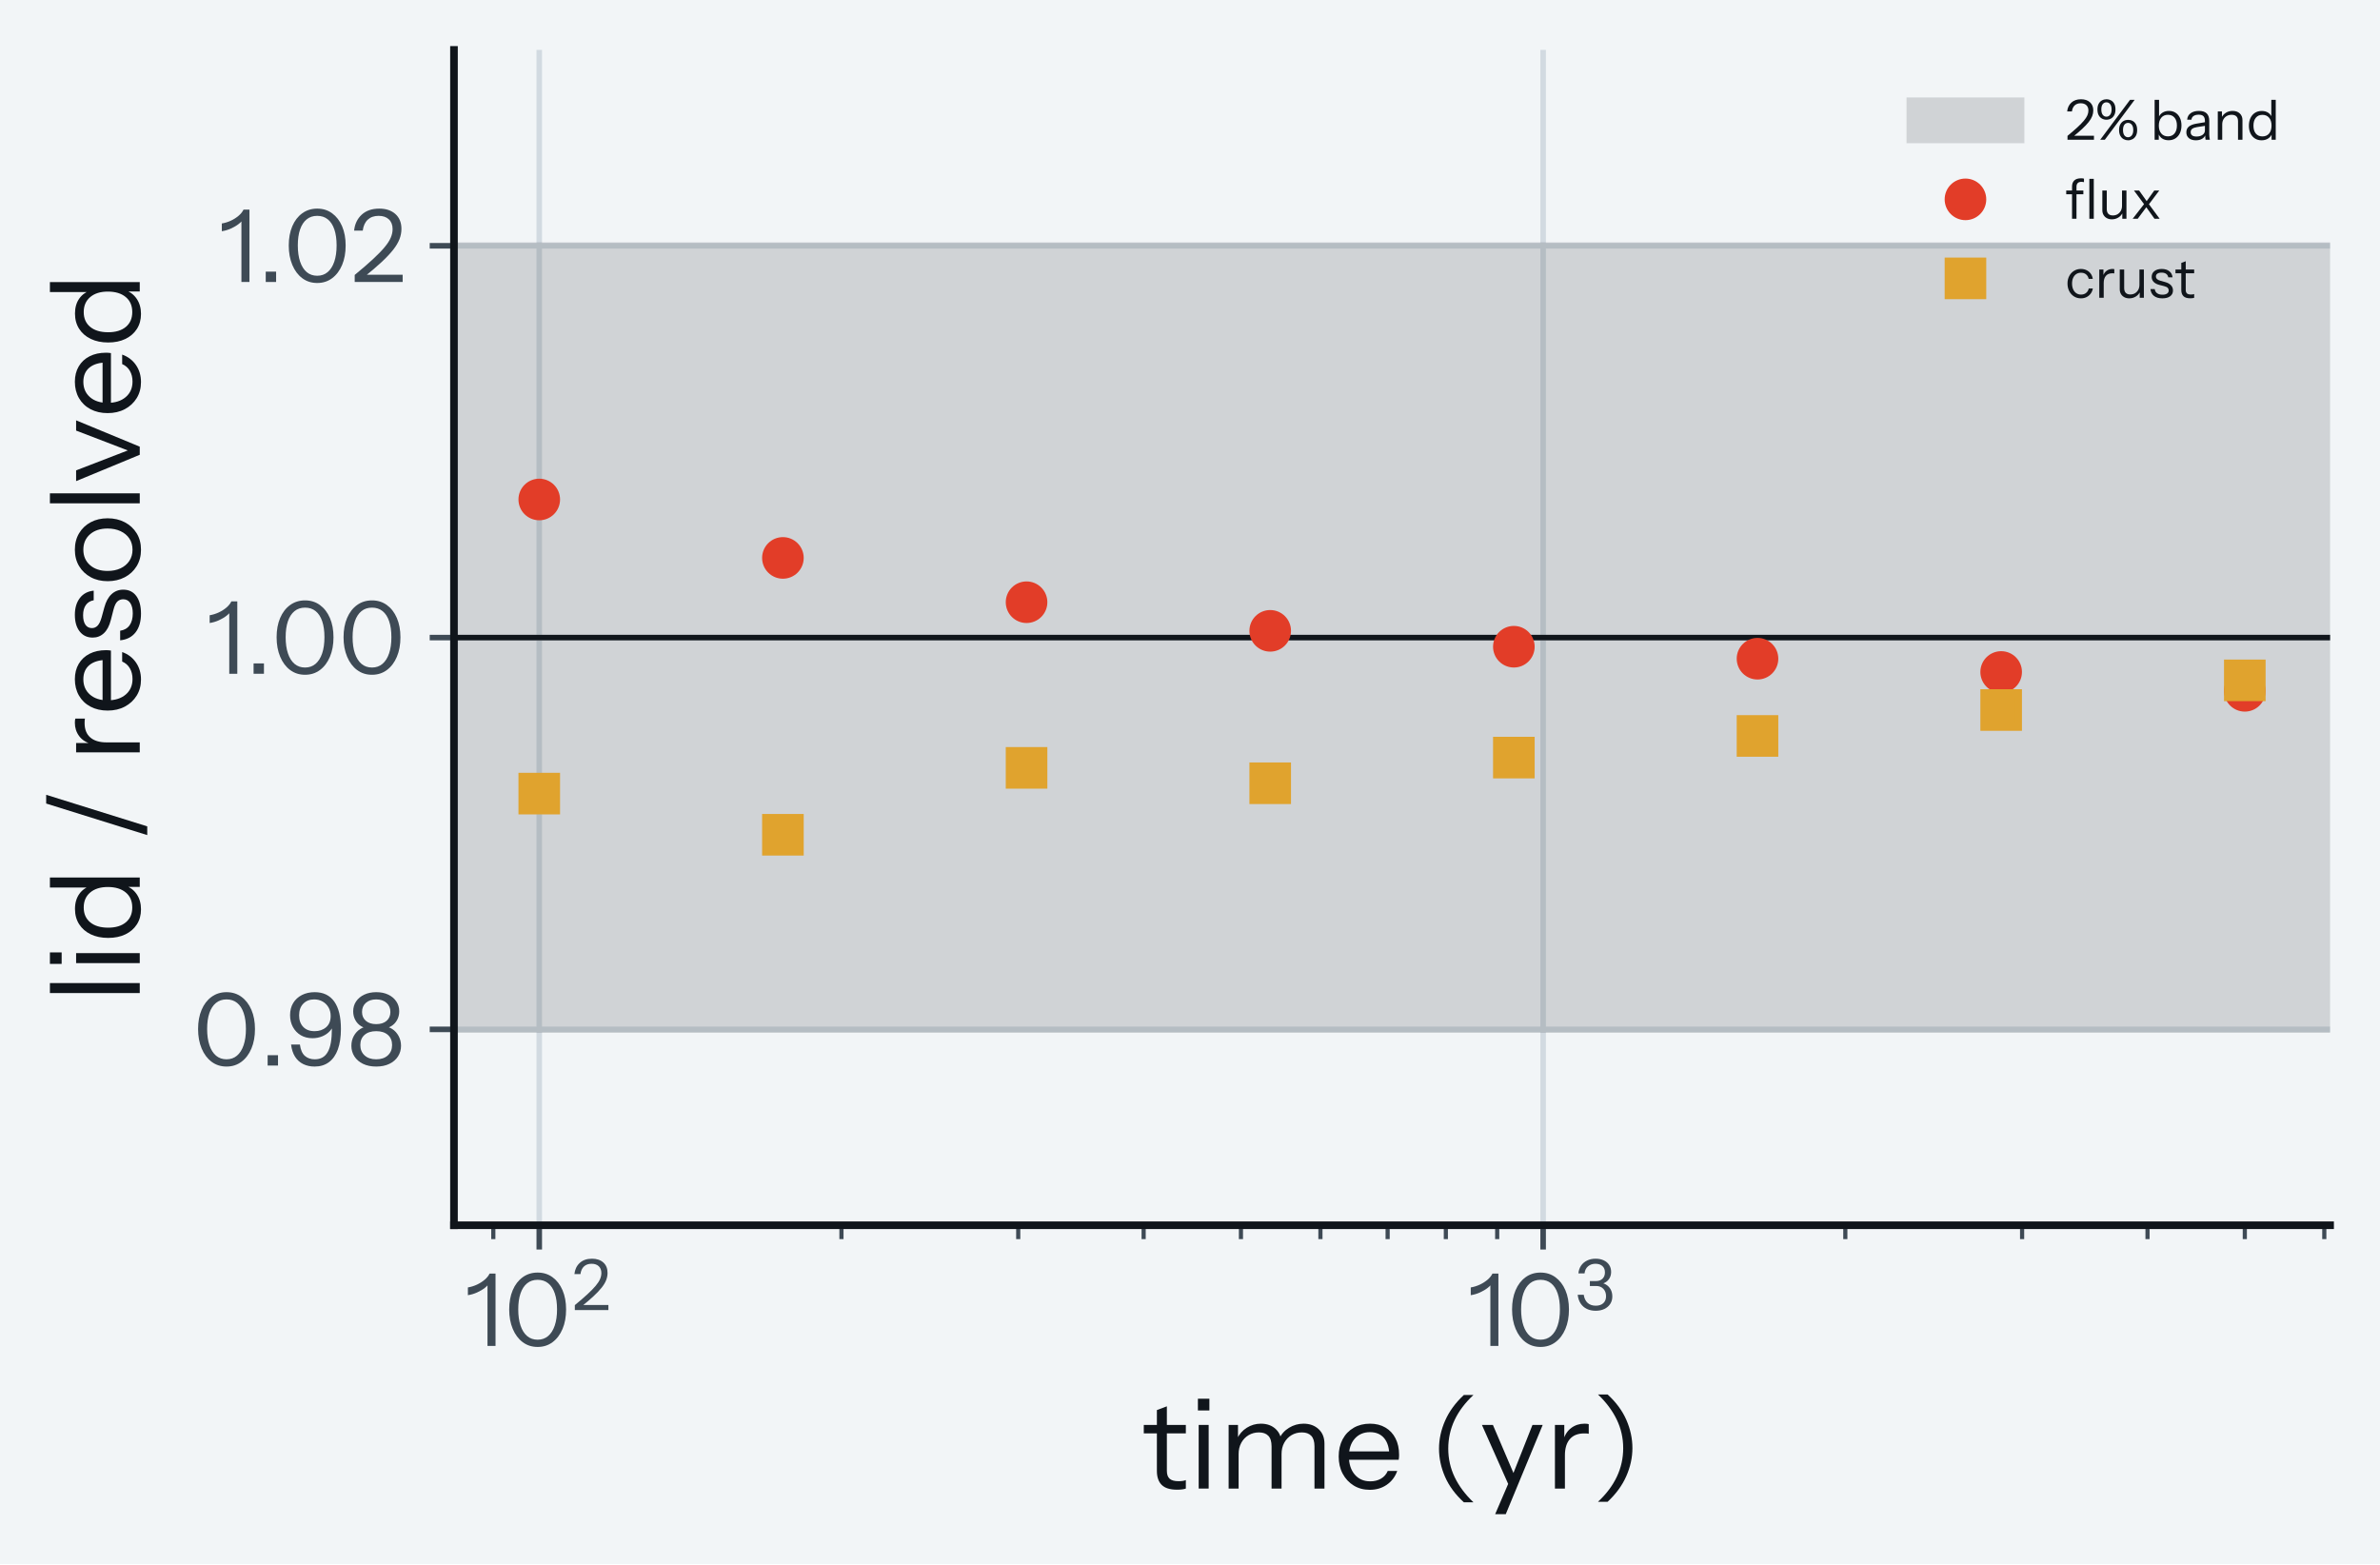
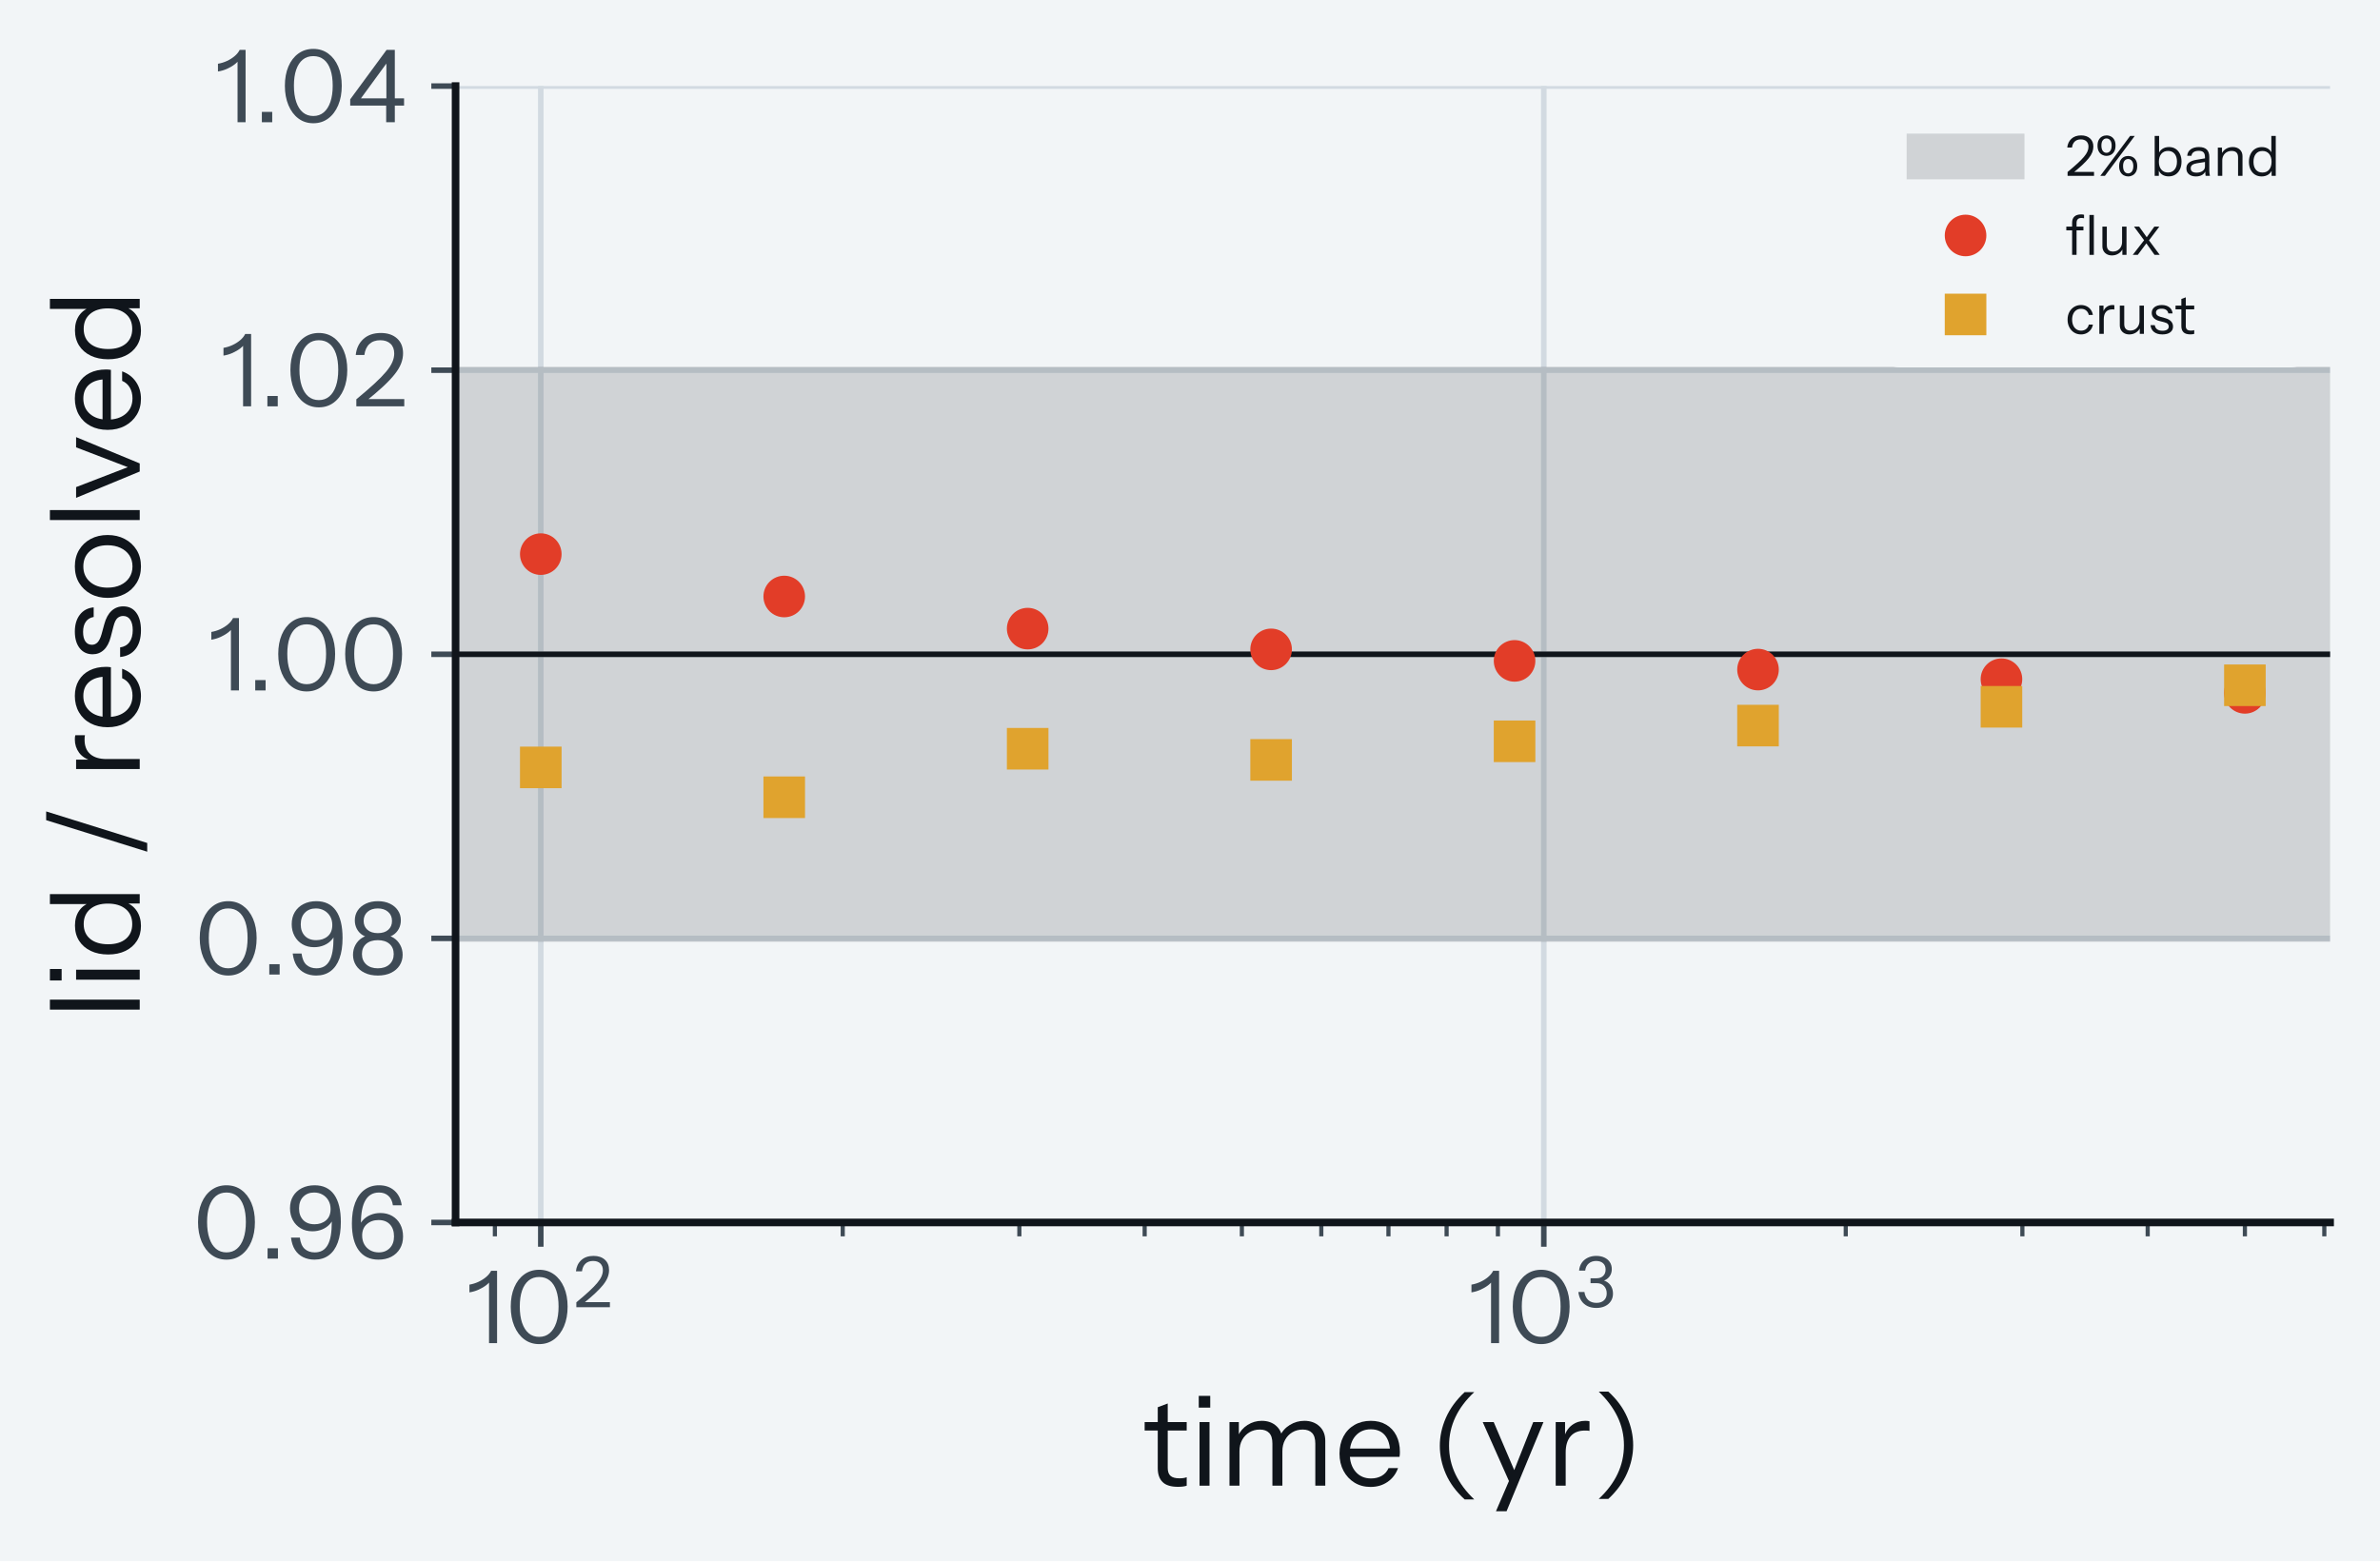
- <svg xmlns="http://www.w3.org/2000/svg" xmlns:xlink="http://www.w3.org/1999/xlink" width="343.323pt" height="225.632pt" viewBox="0 0 343.323 225.632" version="1.1">
+ <svg xmlns="http://www.w3.org/2000/svg" xmlns:xlink="http://www.w3.org/1999/xlink" width="343.406pt" height="225.288pt" viewBox="0 0 343.406 225.288" version="1.1">
  <defs>
    <style type="text/css">*{stroke-linejoin: round; stroke-linecap: butt}</style>
  </defs>
  <g id="figure_1">
    <g id="patch_1">
-       <path d="M 0 225.632  L 343.323 225.632  L 343.323 0  L 0 0  z " style="fill: #f2f5f7" />
+       <path d="M 0 225.288  L 343.406 225.288  L 343.406 0  L 0 0  z " style="fill: #f2f5f7" />
    </g>
    <g id="axes_1">
      <g id="patch_2">
-         <path d="M 65.488 176.756  L 336.123 176.756  L 336.123 7.2  L 65.488 7.2  z " style="fill: #f2f5f7" />
+         <path d="M 65.735 176.413  L 336.206 176.413  L 336.206 12.42  L 65.735 12.42  z " style="fill: #f2f5f7" />
      </g>
      <g id="matplotlib.axis_1">
        <g id="xtick_1">
          <g id="line2d_1">
-             <path d="M 77.79 176.756  L 77.79 7.2  " clip-path="url(#pe469e4b2c3)" style="fill: none; stroke: #d2dae1; stroke-width: 0.8; stroke-linecap: square" />
+             <path d="M 78.029 176.413  L 78.029 12.42  " clip-path="url(#pb9a588231c)" style="fill: none; stroke: #d2dae1; stroke-width: 0.8; stroke-linecap: square" />
          </g>
          <g id="line2d_2">
            <defs>
              <path id="m2a301ba8c9" d="M 0 0  L 0 3.5  " style="stroke: #3e4a55; stroke-width: 0.8" />
            </defs>
            <g>
-               <use xlink:href="#m2a301ba8c9" x="77.79" y="176.756" style="fill: #3e4a55; stroke: #3e4a55; stroke-width: 0.8" />
+               <use xlink:href="#m2a301ba8c9" x="78.029" y="176.413" style="fill: #3e4a55; stroke: #3e4a55; stroke-width: 0.8" />
            </g>
          </g>
          <g id="text_1">
-             <g style="fill: #3e4a55" transform="translate(67.05962 194.1964) scale(0.145 -0.145)">
+             <g style="fill: #3e4a55" transform="translate(67.29913 193.8527) scale(0.145 -0.145)">
              <defs>
                <path id="InstrumentSans-Regular-31" d="M 1440 0  L 1440 4083  L 1574 4051  Q 1498 3878 1280 3705  Q 1062 3533 777 3405  Q 493 3277 192 3232  L 192 3725  Q 493 3776 768 3904  Q 1043 4032 1257 4214  Q 1472 4397 1574 4608  L 1952 4608  L 1952 0  L 1440 0  z " transform="scale(0.015625)" />
                <path id="InstrumentSans-Regular-30" d="M 2131 -64  Q 1587 -64 1180 240  Q 774 544 547 1085  Q 320 1626 320 2323  Q 320 3021 544 3549  Q 768 4077 1177 4374  Q 1587 4672 2131 4672  Q 2675 4672 3081 4374  Q 3488 4077 3715 3549  Q 3942 3021 3942 2323  Q 3942 1619 3715 1081  Q 3488 544 3081 240  Q 2675 -64 2131 -64  z M 2131 397  Q 2522 397 2797 630  Q 3072 864 3219 1296  Q 3366 1728 3366 2330  Q 3366 2925 3222 3347  Q 3078 3770 2803 3990  Q 2528 4211 2131 4211  Q 1734 4211 1459 3987  Q 1184 3763 1040 3344  Q 896 2925 896 2330  Q 896 1728 1043 1293  Q 1190 858 1465 627  Q 1741 397 2131 397  z " transform="scale(0.015625)" />
                <path id="InstrumentSans-Regular-32" d="M 256 0  L 256 448  Q 947 1018 1411 1446  Q 1875 1875 2153 2208  Q 2432 2541 2550 2819  Q 2669 3098 2669 3366  Q 2669 3763 2432 3987  Q 2195 4211 1779 4211  Q 1350 4211 1088 3968  Q 826 3725 768 3270  L 218 3270  Q 282 3898 701 4285  Q 1120 4672 1818 4672  Q 2464 4672 2848 4326  Q 3232 3981 3232 3379  Q 3232 3053 3107 2726  Q 2982 2400 2697 2041  Q 2413 1683 1949 1251  Q 1485 819 800 275  L 678 461  L 3309 461  L 3309 0  L 256 0  z " transform="scale(0.015625)" />
              </defs>
              <use xlink:href="#InstrumentSans-Regular-31" transform="translate(0 0.2)" />
              <use xlink:href="#InstrumentSans-Regular-30" transform="translate(39.09999 0.2)" />
              <use xlink:href="#InstrumentSans-Regular-32" transform="translate(106.5925 35.9) scale(0.7)" />
            </g>
          </g>
        </g>
        <g id="xtick_2">
          <g id="line2d_3">
-             <path d="M 222.602 176.756  L 222.602 7.2  " clip-path="url(#pe469e4b2c3)" style="fill: none; stroke: #d2dae1; stroke-width: 0.8; stroke-linecap: square" />
+             <path d="M 222.754 176.413  L 222.754 12.42  " clip-path="url(#pb9a588231c)" style="fill: none; stroke: #d2dae1; stroke-width: 0.8; stroke-linecap: square" />
          </g>
          <g id="line2d_4">
            <g>
-               <use xlink:href="#m2a301ba8c9" x="222.602" y="176.756" style="fill: #3e4a55; stroke: #3e4a55; stroke-width: 0.8" />
+               <use xlink:href="#m2a301ba8c9" x="222.754" y="176.413" style="fill: #3e4a55; stroke: #3e4a55; stroke-width: 0.8" />
            </g>
          </g>
          <g id="text_2">
-             <g style="fill: #3e4a55" transform="translate(211.7267 194.1964) scale(0.145 -0.145)">
+             <g style="fill: #3e4a55" transform="translate(211.8787 193.8527) scale(0.145 -0.145)">
              <defs>
                <path id="InstrumentSans-Regular-33" d="M 1894 -64  Q 1434 -64 1085 105  Q 736 275 521 601  Q 307 928 256 1389  L 806 1389  Q 877 909 1158 653  Q 1440 397 1901 397  Q 2336 397 2585 627  Q 2835 858 2835 1254  Q 2835 1670 2592 1929  Q 2349 2189 1939 2189  L 1363 2189  L 1363 2637  L 1920 2637  Q 2291 2637 2512 2851  Q 2733 3066 2733 3424  Q 2733 3802 2499 4006  Q 2266 4211 1869 4211  Q 1478 4211 1203 3984  Q 928 3757 877 3334  L 320 3334  Q 358 3744 563 4041  Q 768 4339 1110 4505  Q 1453 4672 1882 4672  Q 2298 4672 2618 4525  Q 2938 4378 3117 4106  Q 3296 3834 3296 3469  Q 3296 3142 3149 2892  Q 3002 2643 2749 2502  Q 2496 2362 2170 2362  L 2131 2496  Q 2522 2496 2806 2333  Q 3091 2170 3248 1888  Q 3405 1606 3405 1235  Q 3405 851 3213 556  Q 3021 262 2681 99  Q 2342 -64 1894 -64  z " transform="scale(0.015625)" />
              </defs>
              <use xlink:href="#InstrumentSans-Regular-31" transform="translate(0 0.2)" />
              <use xlink:href="#InstrumentSans-Regular-30" transform="translate(39.09999 0.2)" />
              <use xlink:href="#InstrumentSans-Regular-33" transform="translate(106.5925 35.9) scale(0.7)" />
            </g>
          </g>
        </g>
        <g id="xtick_3">
          <g id="line2d_5">
            <defs>
              <path id="ma2c5d35aa7" d="M 0 0  L 0 2  " style="stroke: #3e4a55; stroke-width: 0.6" />
            </defs>
            <g>
-               <use xlink:href="#ma2c5d35aa7" x="71.163" y="176.756" style="fill: #3e4a55; stroke: #3e4a55; stroke-width: 0.6" />
+               <use xlink:href="#ma2c5d35aa7" x="71.407" y="176.413" style="fill: #3e4a55; stroke: #3e4a55; stroke-width: 0.6" />
            </g>
          </g>
        </g>
        <g id="xtick_4">
          <g id="line2d_6">
            <g>
-               <use xlink:href="#ma2c5d35aa7" x="121.382" y="176.756" style="fill: #3e4a55; stroke: #3e4a55; stroke-width: 0.6" />
+               <use xlink:href="#ma2c5d35aa7" x="121.596" y="176.413" style="fill: #3e4a55; stroke: #3e4a55; stroke-width: 0.6" />
            </g>
          </g>
        </g>
        <g id="xtick_5">
          <g id="line2d_7">
            <g>
-               <use xlink:href="#ma2c5d35aa7" x="146.883" y="176.756" style="fill: #3e4a55; stroke: #3e4a55; stroke-width: 0.6" />
+               <use xlink:href="#ma2c5d35aa7" x="147.08" y="176.413" style="fill: #3e4a55; stroke: #3e4a55; stroke-width: 0.6" />
            </g>
          </g>
        </g>
        <g id="xtick_6">
          <g id="line2d_8">
            <g>
-               <use xlink:href="#ma2c5d35aa7" x="164.975" y="176.756" style="fill: #3e4a55; stroke: #3e4a55; stroke-width: 0.6" />
+               <use xlink:href="#ma2c5d35aa7" x="165.162" y="176.413" style="fill: #3e4a55; stroke: #3e4a55; stroke-width: 0.6" />
            </g>
          </g>
        </g>
        <g id="xtick_7">
          <g id="line2d_9">
            <g>
-               <use xlink:href="#ma2c5d35aa7" x="179.009" y="176.756" style="fill: #3e4a55; stroke: #3e4a55; stroke-width: 0.6" />
+               <use xlink:href="#ma2c5d35aa7" x="179.187" y="176.413" style="fill: #3e4a55; stroke: #3e4a55; stroke-width: 0.6" />
            </g>
          </g>
        </g>
        <g id="xtick_8">
          <g id="line2d_10">
            <g>
-               <use xlink:href="#ma2c5d35aa7" x="190.475" y="176.756" style="fill: #3e4a55; stroke: #3e4a55; stroke-width: 0.6" />
+               <use xlink:href="#ma2c5d35aa7" x="190.647" y="176.413" style="fill: #3e4a55; stroke: #3e4a55; stroke-width: 0.6" />
            </g>
          </g>
        </g>
        <g id="xtick_9">
          <g id="line2d_11">
            <g>
-               <use xlink:href="#ma2c5d35aa7" x="200.17" y="176.756" style="fill: #3e4a55; stroke: #3e4a55; stroke-width: 0.6" />
+               <use xlink:href="#ma2c5d35aa7" x="200.336" y="176.413" style="fill: #3e4a55; stroke: #3e4a55; stroke-width: 0.6" />
            </g>
          </g>
        </g>
        <g id="xtick_10">
          <g id="line2d_12">
            <g>
-               <use xlink:href="#ma2c5d35aa7" x="208.568" y="176.756" style="fill: #3e4a55; stroke: #3e4a55; stroke-width: 0.6" />
+               <use xlink:href="#ma2c5d35aa7" x="208.728" y="176.413" style="fill: #3e4a55; stroke: #3e4a55; stroke-width: 0.6" />
            </g>
          </g>
        </g>
        <g id="xtick_11">
          <g id="line2d_13">
            <g>
-               <use xlink:href="#ma2c5d35aa7" x="215.975" y="176.756" style="fill: #3e4a55; stroke: #3e4a55; stroke-width: 0.6" />
+               <use xlink:href="#ma2c5d35aa7" x="216.131" y="176.413" style="fill: #3e4a55; stroke: #3e4a55; stroke-width: 0.6" />
            </g>
          </g>
        </g>
        <g id="xtick_12">
          <g id="line2d_14">
            <g>
-               <use xlink:href="#ma2c5d35aa7" x="266.194" y="176.756" style="fill: #3e4a55; stroke: #3e4a55; stroke-width: 0.6" />
+               <use xlink:href="#ma2c5d35aa7" x="266.32" y="176.413" style="fill: #3e4a55; stroke: #3e4a55; stroke-width: 0.6" />
            </g>
          </g>
        </g>
        <g id="xtick_13">
          <g id="line2d_15">
            <g>
-               <use xlink:href="#ma2c5d35aa7" x="291.695" y="176.756" style="fill: #3e4a55; stroke: #3e4a55; stroke-width: 0.6" />
+               <use xlink:href="#ma2c5d35aa7" x="291.805" y="176.413" style="fill: #3e4a55; stroke: #3e4a55; stroke-width: 0.6" />
            </g>
          </g>
        </g>
        <g id="xtick_14">
          <g id="line2d_16">
            <g>
-               <use xlink:href="#ma2c5d35aa7" x="309.787" y="176.756" style="fill: #3e4a55; stroke: #3e4a55; stroke-width: 0.6" />
+               <use xlink:href="#ma2c5d35aa7" x="309.887" y="176.413" style="fill: #3e4a55; stroke: #3e4a55; stroke-width: 0.6" />
            </g>
          </g>
        </g>
        <g id="xtick_15">
          <g id="line2d_17">
            <g>
-               <use xlink:href="#ma2c5d35aa7" x="323.821" y="176.756" style="fill: #3e4a55; stroke: #3e4a55; stroke-width: 0.6" />
+               <use xlink:href="#ma2c5d35aa7" x="323.912" y="176.413" style="fill: #3e4a55; stroke: #3e4a55; stroke-width: 0.6" />
            </g>
          </g>
        </g>
        <g id="xtick_16">
          <g id="line2d_18">
            <g>
-               <use xlink:href="#ma2c5d35aa7" x="335.287" y="176.756" style="fill: #3e4a55; stroke: #3e4a55; stroke-width: 0.6" />
+               <use xlink:href="#ma2c5d35aa7" x="335.371" y="176.413" style="fill: #3e4a55; stroke: #3e4a55; stroke-width: 0.6" />
            </g>
          </g>
        </g>
        <g id="text_3">
-           <g style="fill: #10151b" transform="translate(164.6886 214.742) scale(0.18 -0.18)">
+           <g style="fill: #10151b" transform="translate(164.8537 214.3984) scale(0.18 -0.18)">
            <defs>
              <path id="InstrumentSans-Regular-74" d="M 1818 -58  Q 1274 -58 1027 188  Q 781 435 781 902  L 781 4026  L 1293 4218  L 1293 909  Q 1293 634 1433 506  Q 1574 378 1894 378  Q 2022 378 2115 394  Q 2208 410 2266 435  L 2266 0  Q 2202 -26 2083 -42  Q 1965 -58 1818 -58  z M 109 2829  L 109 3264  L 2266 3264  L 2266 2829  L 109 2829  z " transform="scale(0.015625)" />
              <path id="InstrumentSans-Regular-69" d="M 512 0  L 512 3264  L 1024 3264  L 1024 0  L 512 0  z M 472 4006  L 472 4608  L 1061 4608  L 1061 4006  L 472 4006  z " transform="scale(0.015625)" />
              <path id="InstrumentSans-Regular-6d" d="M 512 0  L 512 3264  L 992 3264  L 992 2496  L 1024 2496  L 1024 0  L 512 0  z M 2714 0  L 2714 2163  Q 2714 2534 2547 2707  Q 2381 2880 2067 2880  Q 1773 2880 1536 2739  Q 1299 2598 1161 2348  Q 1024 2099 1024 1766  L 941 2541  Q 1107 2906 1440 3117  Q 1773 3328 2163 3328  Q 2637 3328 2931 3049  Q 3226 2771 3226 2298  L 3226 0  L 2714 0  z M 4915 0  L 4915 2163  Q 4915 2534 4748 2707  Q 4582 2880 4269 2880  Q 3974 2880 3737 2739  Q 3501 2598 3363 2348  Q 3226 2099 3226 1766  L 3098 2541  Q 3264 2906 3609 3117  Q 3955 3328 4352 3328  Q 4826 3328 5126 3049  Q 5427 2771 5427 2298  L 5427 0  L 4915 0  z " transform="scale(0.015625)" />
              <path id="InstrumentSans-Regular-65" d="M 1850 -64  Q 1382 -64 1024 157  Q 666 378 461 762  Q 256 1146 256 1645  Q 256 2144 457 2525  Q 659 2906 1024 3117  Q 1389 3328 1862 3328  Q 2317 3328 2653 3129  Q 2989 2931 3171 2572  Q 3354 2214 3354 1728  Q 3354 1664 3350 1606  Q 3347 1549 3334 1478  L 640 1478  L 640 1907  L 3021 1907  L 2854 1670  Q 2854 2259 2595 2576  Q 2336 2893 1862 2893  Q 1376 2893 1078 2557  Q 781 2221 781 1651  Q 781 1069 1078 720  Q 1376 371 1875 371  Q 2189 371 2425 508  Q 2662 646 2771 902  L 3258 902  Q 3098 454 2723 195  Q 2349 -64 1850 -64  z " transform="scale(0.015625)" />
              <path id="InstrumentSans-Regular-20" transform="scale(0.015625)" />
              <path id="InstrumentSans-Regular-28" d="M 1786 -704  Q 1133 -109 822 601  Q 512 1312 512 2048  Q 512 2771 825 3484  Q 1139 4198 1786 4800  L 2278 4800  Q 1632 4198 1309 3510  Q 986 2822 986 2048  Q 986 1267 1318 579  Q 1651 -109 2278 -704  L 1786 -704  z " transform="scale(0.015625)" />
              <path id="InstrumentSans-Regular-79" d="M 794 -1312  L 1523 384  L 1638 563  L 2707 3264  L 3232 3264  L 1338 -1312  L 794 -1312  z M 1581 -32  L 115 3264  L 678 3264  L 1939 314  L 1581 -32  z " transform="scale(0.015625)" />
              <path id="InstrumentSans-Regular-72" d="M 512 0  L 512 3264  L 992 3264  L 992 2432  L 1024 2432  L 1024 0  L 512 0  z M 1024 1702  L 941 2477  Q 1056 2893 1350 3110  Q 1645 3328 2029 3328  Q 2189 3328 2246 3302  L 2246 2810  Q 2214 2822 2156 2825  Q 2099 2829 2016 2829  Q 1530 2829 1277 2537  Q 1024 2246 1024 1702  z " transform="scale(0.015625)" />
              <path id="InstrumentSans-Regular-29" d="M 813 4826  Q 1466 4230 1776 3520  Q 2086 2810 2086 2074  Q 2086 1350 1772 636  Q 1459 -77 813 -678  L 320 -678  Q 966 -77 1289 611  Q 1613 1299 1613 2074  Q 1613 2854 1280 3542  Q 947 4230 320 4826  L 813 4826  z " transform="scale(0.015625)" />
            </defs>
            <use xlink:href="#InstrumentSans-Regular-74" />
            <use xlink:href="#InstrumentSans-Regular-69" transform="translate(37.7 0)" />
            <use xlink:href="#InstrumentSans-Regular-6d" transform="translate(61.69998 0)" />
            <use xlink:href="#InstrumentSans-Regular-65" transform="translate(153.9 0)" />
            <use xlink:href="#InstrumentSans-Regular-20" transform="translate(210.3 0)" />
            <use xlink:href="#InstrumentSans-Regular-28" transform="translate(230.2999 0)" />
            <use xlink:href="#InstrumentSans-Regular-79" transform="translate(270.8999 0)" />
            <use xlink:href="#InstrumentSans-Regular-72" transform="translate(323.1999 0)" />
            <use xlink:href="#InstrumentSans-Regular-29" transform="translate(360.6999 0)" />
          </g>
        </g>
      </g>
      <g id="matplotlib.axis_2">
        <g id="ytick_1">
          <g id="line2d_19">
-             <path d="M 65.488 148.497  L 336.123 148.497  " clip-path="url(#pe469e4b2c3)" style="fill: none; stroke: #d2dae1; stroke-width: 0.8; stroke-linecap: square" />
+             <path d="M 65.735 176.413  L 336.206 176.413  " clip-path="url(#pb9a588231c)" style="fill: none; stroke: #d2dae1; stroke-width: 0.8; stroke-linecap: square" />
          </g>
          <g id="line2d_20">
            <defs>
              <path id="me776a80f98" d="M 0 0  L -3.5 0  " style="stroke: #3e4a55; stroke-width: 0.8" />
            </defs>
            <g>
-               <use xlink:href="#me776a80f98" x="65.488" y="148.497" style="fill: #3e4a55; stroke: #3e4a55; stroke-width: 0.8" />
+               <use xlink:href="#me776a80f98" x="65.735" y="176.413" style="fill: #3e4a55; stroke: #3e4a55; stroke-width: 0.8" />
            </g>
          </g>
          <g id="text_4">
-             <g style="fill: #3e4a55" transform="translate(27.85 153.717) scale(0.145 -0.145)">
+             <g style="fill: #3e4a55" transform="translate(27.85 181.6327) scale(0.145 -0.145)">
              <defs>
                <path id="InstrumentSans-Regular-2e" d="M 486 0  L 486 659  L 1146 659  L 1146 0  L 486 0  z " transform="scale(0.015625)" />
                <path id="InstrumentSans-Regular-39" d="M 1843 -64  Q 1440 -64 1120 93  Q 800 250 601 560  Q 403 870 346 1338  L 909 1338  Q 973 838 1222 617  Q 1472 397 1856 397  Q 2138 397 2342 512  Q 2547 627 2681 864  Q 2816 1101 2880 1469  Q 2944 1837 2944 2342  L 2944 2758  L 3091 2739  Q 3034 2445 2835 2217  Q 2637 1990 2342 1865  Q 2048 1741 1709 1741  Q 1286 1741 966 1929  Q 646 2118 464 2451  Q 282 2784 282 3206  Q 282 3654 480 3980  Q 678 4307 1033 4489  Q 1389 4672 1850 4672  Q 2669 4672 3094 4077  Q 3520 3482 3520 2330  Q 3520 1562 3325 1027  Q 3130 493 2755 214  Q 2381 -64 1843 -64  z M 1843 2189  Q 2285 2189 2576 2438  Q 2867 2688 2867 3155  Q 2867 3469 2729 3705  Q 2592 3942 2355 4076  Q 2118 4211 1818 4211  Q 1389 4211 1123 3939  Q 858 3667 858 3194  Q 858 2739 1117 2464  Q 1376 2189 1843 2189  z " transform="scale(0.015625)" />
+                 <path id="InstrumentSans-Regular-36" d="M 2010 -64  Q 1197 -64 758 528  Q 320 1120 320 2240  Q 320 3014 528 3558  Q 736 4102 1126 4387  Q 1517 4672 2054 4672  Q 2643 4672 3027 4333  Q 3411 3994 3494 3398  L 2931 3398  Q 2874 3795 2640 4003  Q 2406 4211 2048 4211  Q 1478 4211 1187 3724  Q 896 3238 896 2266  L 896 1850  L 749 1907  Q 806 2208 1004 2432  Q 1203 2656 1497 2781  Q 1792 2906 2131 2906  Q 2566 2906 2889 2717  Q 3213 2528 3395 2192  Q 3578 1856 3578 1408  Q 3578 966 3379 633  Q 3181 301 2829 118  Q 2477 -64 2010 -64  z M 2029 397  Q 2464 397 2733 672  Q 3002 947 3002 1414  Q 3002 1901 2742 2179  Q 2483 2458 2016 2458  Q 1568 2458 1270 2195  Q 973 1933 973 1472  Q 973 1152 1110 909  Q 1248 666 1488 531  Q 1728 397 2029 397  z " transform="scale(0.015625)" />
+               </defs>
+               <use xlink:href="#InstrumentSans-Regular-30" />
+               <use xlink:href="#InstrumentSans-Regular-2e" transform="translate(66.59999 0)" />
+               <use xlink:href="#InstrumentSans-Regular-39" transform="translate(92.09998 0)" />
+               <use xlink:href="#InstrumentSans-Regular-36" transform="translate(153.1 0)" />
+             </g>
+           </g>
+         </g>
+         <g id="ytick_2">
+           <g id="line2d_21">
+             <path d="M 65.735 135.415  L 336.206 135.415  " clip-path="url(#pb9a588231c)" style="fill: none; stroke: #d2dae1; stroke-width: 0.8; stroke-linecap: square" />
+           </g>
+           <g id="line2d_22">
+             <g>
+               <use xlink:href="#me776a80f98" x="65.735" y="135.415" style="fill: #3e4a55; stroke: #3e4a55; stroke-width: 0.8" />
+             </g>
+           </g>
+           <g id="text_5">
+             <g style="fill: #3e4a55" transform="translate(28.09695 140.6345) scale(0.145 -0.145)">
+               <defs>
                <path id="InstrumentSans-Regular-38" d="M 1862 -64  Q 1376 -64 1021 109  Q 666 282 474 582  Q 282 883 282 1254  Q 282 1600 435 1881  Q 589 2163 848 2329  Q 1107 2496 1421 2496  L 1434 2362  Q 1139 2362 902 2506  Q 666 2650 531 2899  Q 397 3149 397 3450  Q 397 3808 582 4083  Q 768 4358 1101 4515  Q 1434 4672 1869 4672  Q 2304 4672 2630 4515  Q 2957 4358 3142 4083  Q 3328 3808 3328 3456  Q 3328 3149 3193 2902  Q 3059 2656 2822 2509  Q 2586 2362 2285 2362  L 2304 2496  Q 2624 2496 2880 2329  Q 3136 2163 3289 1881  Q 3443 1600 3443 1254  Q 3443 883 3251 582  Q 3059 282 2704 109  Q 2349 -64 1862 -64  z M 1862 397  Q 2330 397 2602 646  Q 2874 896 2874 1306  Q 2874 1715 2605 1952  Q 2336 2189 1862 2189  Q 1389 2189 1120 1952  Q 851 1715 851 1306  Q 851 896 1123 646  Q 1395 397 1862 397  z M 1862 2637  Q 2285 2637 2525 2848  Q 2765 3059 2765 3411  Q 2765 3776 2515 3993  Q 2266 4211 1862 4211  Q 1453 4211 1206 3993  Q 960 3776 960 3411  Q 960 3059 1203 2848  Q 1446 2637 1862 2637  z " transform="scale(0.015625)" />
              </defs>
              <use xlink:href="#InstrumentSans-Regular-30" />
              <use xlink:href="#InstrumentSans-Regular-2e" transform="translate(66.59999 0)" />
              <use xlink:href="#InstrumentSans-Regular-39" transform="translate(92.09998 0)" />
              <use xlink:href="#InstrumentSans-Regular-38" transform="translate(153.1 0)" />
            </g>
          </g>
        </g>
-         <g id="ytick_2">
-           <g id="line2d_21">
-             <path d="M 65.488 91.978  L 336.123 91.978  " clip-path="url(#pe469e4b2c3)" style="fill: none; stroke: #d2dae1; stroke-width: 0.8; stroke-linecap: square" />
-           </g>
-           <g id="line2d_22">
-             <g>
-               <use xlink:href="#me776a80f98" x="65.488" y="91.978" style="fill: #3e4a55; stroke: #3e4a55; stroke-width: 0.8" />
-             </g>
-           </g>
-           <g id="text_5">
-             <g style="fill: #3e4a55" transform="translate(29.80977 97.19818) scale(0.145 -0.145)">
+         <g id="ytick_3">
+           <g id="line2d_23">
+             <path d="M 65.735 94.416  L 336.206 94.416  " clip-path="url(#pb9a588231c)" style="fill: none; stroke: #d2dae1; stroke-width: 0.8; stroke-linecap: square" />
+           </g>
+           <g id="line2d_24">
+             <g>
+               <use xlink:href="#me776a80f98" x="65.735" y="94.416" style="fill: #3e4a55; stroke: #3e4a55; stroke-width: 0.8" />
+             </g>
+           </g>
+           <g id="text_6">
+             <g style="fill: #3e4a55" transform="translate(30.05672 99.63636) scale(0.145 -0.145)">
              <use xlink:href="#InstrumentSans-Regular-31" />
              <use xlink:href="#InstrumentSans-Regular-2e" transform="translate(39.09999 0)" />
              <use xlink:href="#InstrumentSans-Regular-30" transform="translate(64.59998 0)" />
              <use xlink:href="#InstrumentSans-Regular-30" transform="translate(131.2 0)" />
            </g>
          </g>
        </g>
-         <g id="ytick_3">
-           <g id="line2d_23">
-             <path d="M 65.488 35.459  L 336.123 35.459  " clip-path="url(#pe469e4b2c3)" style="fill: none; stroke: #d2dae1; stroke-width: 0.8; stroke-linecap: square" />
-           </g>
-           <g id="line2d_24">
-             <g>
-               <use xlink:href="#me776a80f98" x="65.488" y="35.459" style="fill: #3e4a55; stroke: #3e4a55; stroke-width: 0.8" />
-             </g>
-           </g>
-           <g id="text_6">
-             <g style="fill: #3e4a55" transform="translate(31.56336 40.67939) scale(0.145 -0.145)">
+         <g id="ytick_4">
+           <g id="line2d_25">
+             <path d="M 65.735 53.418  L 336.206 53.418  " clip-path="url(#pb9a588231c)" style="fill: none; stroke: #d2dae1; stroke-width: 0.8; stroke-linecap: square" />
+           </g>
+           <g id="line2d_26">
+             <g>
+               <use xlink:href="#me776a80f98" x="65.735" y="53.418" style="fill: #3e4a55; stroke: #3e4a55; stroke-width: 0.8" />
+             </g>
+           </g>
+           <g id="text_7">
+             <g style="fill: #3e4a55" transform="translate(31.81031 58.63818) scale(0.145 -0.145)">
              <use xlink:href="#InstrumentSans-Regular-31" />
              <use xlink:href="#InstrumentSans-Regular-2e" transform="translate(39.09999 0)" />
              <use xlink:href="#InstrumentSans-Regular-30" transform="translate(64.59998 0)" />
              <use xlink:href="#InstrumentSans-Regular-32" transform="translate(131.2 0)" />
            </g>
          </g>
        </g>
-         <g id="text_7">
-           <g style="fill: #10151b" transform="translate(20.16 144.6999) rotate(-90) scale(0.18 -0.18)">
+         <g id="ytick_5">
+           <g id="line2d_27">
+             <path d="M 65.735 12.42  L 336.206 12.42  " clip-path="url(#pb9a588231c)" style="fill: none; stroke: #d2dae1; stroke-width: 0.8; stroke-linecap: square" />
+           </g>
+           <g id="line2d_28">
+             <g>
+               <use xlink:href="#me776a80f98" x="65.735" y="12.42" style="fill: #3e4a55; stroke: #3e4a55; stroke-width: 0.8" />
+             </g>
+           </g>
+           <g id="text_8">
+             <g style="fill: #3e4a55" transform="translate(31.01281 17.64) scale(0.145 -0.145)">
+               <defs>
+                 <path id="InstrumentSans-Regular-34" d="M 2509 0  L 2509 1216  L 2522 1344  L 2522 3974  L 2694 3974  L 749 1312  L 576 1523  L 3648 1523  L 3648 1062  L 218 1062  L 218 1459  L 2534 4608  L 3059 4608  L 3059 0  L 2509 0  z " transform="scale(0.015625)" />
+               </defs>
+               <use xlink:href="#InstrumentSans-Regular-31" />
+               <use xlink:href="#InstrumentSans-Regular-2e" transform="translate(39.09999 0)" />
+               <use xlink:href="#InstrumentSans-Regular-30" transform="translate(64.59998 0)" />
+               <use xlink:href="#InstrumentSans-Regular-34" transform="translate(131.2 0)" />
+             </g>
+           </g>
+         </g>
+         <g id="text_9">
+           <g style="fill: #10151b" transform="translate(20.16 147.1381) rotate(-90) scale(0.18 -0.18)">
            <defs>
              <path id="InstrumentSans-Regular-6c" d="M 512 0  L 512 4608  L 1024 4608  L 1024 0  L 512 0  z " transform="scale(0.015625)" />
              <path id="InstrumentSans-Regular-64" d="M 2886 0  L 2886 762  L 2950 742  Q 2829 371 2505 153  Q 2182 -64 1734 -64  Q 1293 -64 963 147  Q 634 358 451 736  Q 269 1114 269 1619  Q 269 2131 454 2515  Q 640 2899 973 3110  Q 1306 3322 1754 3322  Q 2214 3322 2528 3098  Q 2842 2874 2957 2464  L 2854 2451  L 2854 4608  L 3366 4608  L 3366 0  L 2886 0  z M 1830 384  Q 2323 384 2601 720  Q 2880 1056 2880 1638  Q 2880 2208 2598 2541  Q 2317 2874 1830 2874  Q 1344 2874 1069 2541  Q 794 2208 794 1619  Q 794 1043 1069 713  Q 1344 384 1830 384  z " transform="scale(0.015625)" />
              <path id="InstrumentSans-Regular-2f" d="M 384 -384  L 2003 4800  L 2451 4800  L 832 -384  L 384 -384  z " transform="scale(0.015625)" />
              <path id="InstrumentSans-Regular-73" d="M 1619 -64  Q 1018 -64 659 214  Q 301 493 250 1005  L 742 1005  Q 787 691 1017 524  Q 1248 358 1632 358  Q 1971 358 2163 486  Q 2355 614 2355 851  Q 2355 1018 2246 1142  Q 2138 1267 1811 1350  L 1286 1485  Q 838 1600 614 1840  Q 390 2080 390 2413  Q 390 2835 704 3081  Q 1018 3328 1555 3328  Q 2086 3328 2419 3072  Q 2752 2816 2797 2362  L 2304 2362  Q 2259 2624 2060 2765  Q 1862 2906 1536 2906  Q 1222 2906 1049 2787  Q 877 2669 877 2451  Q 877 2285 1001 2163  Q 1126 2042 1421 1958  L 1933 1818  Q 2387 1696 2617 1446  Q 2848 1197 2848 845  Q 2848 416 2521 176  Q 2195 -64 1619 -64  z " transform="scale(0.015625)" />
              <path id="InstrumentSans-Regular-6f" d="M 1869 -64  Q 1389 -64 1024 160  Q 659 384 457 771  Q 256 1158 256 1645  Q 256 2138 461 2515  Q 666 2893 1027 3110  Q 1389 3328 1869 3328  Q 2355 3328 2716 3110  Q 3078 2893 3280 2515  Q 3482 2138 3482 1645  Q 3482 1158 3280 771  Q 3078 384 2716 160  Q 2355 -64 1869 -64  z M 1869 371  Q 2202 371 2445 534  Q 2688 698 2822 986  Q 2957 1274 2957 1651  Q 2957 2214 2659 2553  Q 2362 2893 1869 2893  Q 1382 2893 1081 2553  Q 781 2214 781 1651  Q 781 1274 915 986  Q 1050 698 1296 534  Q 1542 371 1869 371  z " transform="scale(0.015625)" />
              <path id="InstrumentSans-Regular-76" d="M 1466 0  L 115 3264  L 666 3264  L 1792 346  L 1587 346  L 2707 3264  L 3232 3264  L 1882 0  L 1466 0  z " transform="scale(0.015625)" />
            </defs>
            <use xlink:href="#InstrumentSans-Regular-6c" />
            <use xlink:href="#InstrumentSans-Regular-69" transform="translate(23.99998 0)" />
            <use xlink:href="#InstrumentSans-Regular-64" transform="translate(47.99997 0)" />
            <use xlink:href="#InstrumentSans-Regular-20" transform="translate(108.6 0)" />
            <use xlink:href="#InstrumentSans-Regular-2f" transform="translate(128.5999 0)" />
            <use xlink:href="#InstrumentSans-Regular-20" transform="translate(172.8999 0)" />
            <use xlink:href="#InstrumentSans-Regular-72" transform="translate(192.8999 0)" />
            <use xlink:href="#InstrumentSans-Regular-65" transform="translate(230.3999 0)" />
            <use xlink:href="#InstrumentSans-Regular-73" transform="translate(286.7999 0)" />
            <use xlink:href="#InstrumentSans-Regular-6f" transform="translate(334.0999 0)" />
            <use xlink:href="#InstrumentSans-Regular-6c" transform="translate(392.4999 0)" />
            <use xlink:href="#InstrumentSans-Regular-76" transform="translate(416.4999 0)" />
            <use xlink:href="#InstrumentSans-Regular-65" transform="translate(468.7998 0)" />
            <use xlink:href="#InstrumentSans-Regular-64" transform="translate(525.1998 0)" />
          </g>
        </g>
      </g>
      <g id="patch_3">
-         <path d="M 65.488 148.497  L 336.123 148.497  L 336.123 35.459  L 65.488 35.459  z " clip-path="url(#pe469e4b2c3)" style="fill: #10151b; opacity: 0.15; stroke: #10151b; stroke-linejoin: miter" />
-       </g>
-       <g id="line2d_25">
-         <path d="M 65.488 91.978  L 336.123 91.978  " clip-path="url(#pe469e4b2c3)" style="fill: none; stroke: #10151b; stroke-width: 0.8; stroke-linecap: square" />
-       </g>
-       <g id="line2d_26">
+         <path d="M 65.735 135.415  L 336.206 135.415  L 336.206 53.418  L 65.735 53.418  z " clip-path="url(#pb9a588231c)" style="fill: #10151b; opacity: 0.15; stroke: #10151b; stroke-linejoin: miter" />
+       </g>
+       <g id="line2d_29">
+         <path d="M 65.735 94.416  L 336.206 94.416  " clip-path="url(#pb9a588231c)" style="fill: none; stroke: #10151b; stroke-width: 0.8; stroke-linecap: square" />
+       </g>
+       <g id="line2d_30">
        <defs>
          <path id="m86276f1368" d="M 0 2.5  C 0.663 2.5 1.299 2.237 1.768 1.768  C 2.237 1.299 2.5 0.663 2.5 0  C 2.5 -0.663 2.237 -1.299 1.768 -1.768  C 1.299 -2.237 0.663 -2.5 0 -2.5  C -0.663 -2.5 -1.299 -2.237 -1.768 -1.768  C -2.237 -1.299 -2.5 -0.663 -2.5 0  C -2.5 0.663 -2.237 1.299 -1.768 1.768  C -1.299 2.237 -0.663 2.5 0 2.5  z " style="stroke: #e23d28" />
        </defs>
-         <g clip-path="url(#pe469e4b2c3)">
-           <use xlink:href="#m86276f1368" x="77.79" y="72.057" style="fill: #e23d28; stroke: #e23d28" />
-           <use xlink:href="#m86276f1368" x="112.937" y="80.486" style="fill: #e23d28; stroke: #e23d28" />
-           <use xlink:href="#m86276f1368" x="148.084" y="86.877" style="fill: #e23d28; stroke: #e23d28" />
-           <use xlink:href="#m86276f1368" x="183.232" y="91.005" style="fill: #e23d28; stroke: #e23d28" />
-           <use xlink:href="#m86276f1368" x="218.379" y="93.296" style="fill: #e23d28; stroke: #e23d28" />
-           <use xlink:href="#m86276f1368" x="253.526" y="95.026" style="fill: #e23d28; stroke: #e23d28" />
-           <use xlink:href="#m86276f1368" x="288.674" y="96.94" style="fill: #e23d28; stroke: #e23d28" />
-           <use xlink:href="#m86276f1368" x="323.821" y="99.658" style="fill: #e23d28; stroke: #e23d28" />
-         </g>
-       </g>
-       <g id="line2d_27">
+         <g clip-path="url(#pb9a588231c)">
+           <use xlink:href="#m86276f1368" x="78.029" y="79.966" style="fill: #e23d28; stroke: #e23d28" />
+           <use xlink:href="#m86276f1368" x="113.155" y="86.08" style="fill: #e23d28; stroke: #e23d28" />
+           <use xlink:href="#m86276f1368" x="148.281" y="90.716" style="fill: #e23d28; stroke: #e23d28" />
+           <use xlink:href="#m86276f1368" x="183.407" y="93.71" style="fill: #e23d28; stroke: #e23d28" />
+           <use xlink:href="#m86276f1368" x="218.534" y="95.372" style="fill: #e23d28; stroke: #e23d28" />
+           <use xlink:href="#m86276f1368" x="253.66" y="96.627" style="fill: #e23d28; stroke: #e23d28" />
+           <use xlink:href="#m86276f1368" x="288.786" y="98.016" style="fill: #e23d28; stroke: #e23d28" />
+           <use xlink:href="#m86276f1368" x="323.912" y="99.987" style="fill: #e23d28; stroke: #e23d28" />
+         </g>
+       </g>
+       <g id="line2d_31">
        <defs>
          <path id="m3ed3eed861" d="M -2.5 2.5  L 2.5 2.5  L 2.5 -2.5  L -2.5 -2.5  z " style="stroke: #e0a32e; stroke-linejoin: miter" />
        </defs>
-         <g clip-path="url(#pe469e4b2c3)">
-           <use xlink:href="#m3ed3eed861" x="77.79" y="114.486" style="fill: #e0a32e; stroke: #e0a32e; stroke-linejoin: miter" />
-           <use xlink:href="#m3ed3eed861" x="112.937" y="120.424" style="fill: #e0a32e; stroke: #e0a32e; stroke-linejoin: miter" />
-           <use xlink:href="#m3ed3eed861" x="148.084" y="110.774" style="fill: #e0a32e; stroke: #e0a32e; stroke-linejoin: miter" />
-           <use xlink:href="#m3ed3eed861" x="183.232" y="112.994" style="fill: #e0a32e; stroke: #e0a32e; stroke-linejoin: miter" />
-           <use xlink:href="#m3ed3eed861" x="218.379" y="109.292" style="fill: #e0a32e; stroke: #e0a32e; stroke-linejoin: miter" />
-           <use xlink:href="#m3ed3eed861" x="253.526" y="106.168" style="fill: #e0a32e; stroke: #e0a32e; stroke-linejoin: miter" />
-           <use xlink:href="#m3ed3eed861" x="288.674" y="102.428" style="fill: #e0a32e; stroke: #e0a32e; stroke-linejoin: miter" />
-           <use xlink:href="#m3ed3eed861" x="323.821" y="98.149" style="fill: #e0a32e; stroke: #e0a32e; stroke-linejoin: miter" />
+         <g clip-path="url(#pb9a588231c)">
+           <use xlink:href="#m3ed3eed861" x="78.029" y="110.744" style="fill: #e0a32e; stroke: #e0a32e; stroke-linejoin: miter" />
+           <use xlink:href="#m3ed3eed861" x="113.155" y="115.051" style="fill: #e0a32e; stroke: #e0a32e; stroke-linejoin: miter" />
+           <use xlink:href="#m3ed3eed861" x="148.281" y="108.051" style="fill: #e0a32e; stroke: #e0a32e; stroke-linejoin: miter" />
+           <use xlink:href="#m3ed3eed861" x="183.407" y="109.661" style="fill: #e0a32e; stroke: #e0a32e; stroke-linejoin: miter" />
+           <use xlink:href="#m3ed3eed861" x="218.534" y="106.976" style="fill: #e0a32e; stroke: #e0a32e; stroke-linejoin: miter" />
+           <use xlink:href="#m3ed3eed861" x="253.66" y="104.709" style="fill: #e0a32e; stroke: #e0a32e; stroke-linejoin: miter" />
+           <use xlink:href="#m3ed3eed861" x="288.786" y="101.997" style="fill: #e0a32e; stroke: #e0a32e; stroke-linejoin: miter" />
+           <use xlink:href="#m3ed3eed861" x="323.912" y="98.892" style="fill: #e0a32e; stroke: #e0a32e; stroke-linejoin: miter" />
        </g>
      </g>
      <g id="patch_4">
-         <path d="M 65.488 176.756  L 65.488 7.2  " style="fill: none; stroke: #10151b; stroke-width: 1.1; stroke-linejoin: miter; stroke-linecap: square" />
+         <path d="M 65.735 176.413  L 65.735 12.42  " style="fill: none; stroke: #10151b; stroke-width: 1.1; stroke-linejoin: miter; stroke-linecap: square" />
      </g>
      <g id="patch_5">
-         <path d="M 65.488 176.756  L 336.123 176.756  " style="fill: none; stroke: #10151b; stroke-width: 1.1; stroke-linejoin: miter; stroke-linecap: square" />
+         <path d="M 65.735 176.413  L 336.206 176.413  " style="fill: none; stroke: #10151b; stroke-width: 1.1; stroke-linejoin: miter; stroke-linecap: square" />
      </g>
      <g id="legend_1">
        <g id="patch_6">
-           <path d="M 275.524 20.16  L 291.524 20.16  L 291.524 14.56  L 275.524 14.56  z " style="fill: #10151b; opacity: 0.15; stroke: #10151b; stroke-linejoin: miter" />
-         </g>
-         <g id="text_8">
-           <g style="fill: #10151b" transform="translate(297.9238 20.16) scale(0.08 -0.08)">
+           <path d="M 274.007 53.02  L 330.606 53.02  Q 332.206 53.02 332.206 51.42  L 332.206 18.02  Q 332.206 16.42 330.606 16.42  L 274.007 16.42  Q 272.407 16.42 272.407 18.02  L 272.407 51.42  Q 272.407 53.02 274.007 53.02  z " style="fill: #f2f5f7" />
+         </g>
+         <g id="patch_7">
+           <path d="M 275.607 25.38  L 291.607 25.38  L 291.607 19.78  L 275.607 19.78  z " style="fill: #10151b; opacity: 0.15; stroke: #10151b; stroke-linejoin: miter" />
+         </g>
+         <g id="text_10">
+           <g style="fill: #10151b" transform="translate(298.0072 25.38) scale(0.08 -0.08)">
            <defs>
              <path id="InstrumentSans-Regular-25" d="M 544 0  L 3987 4608  L 4518 4608  L 1075 0  L 544 0  z M 3757 -64  Q 3488 -64 3251 64  Q 3014 192 2867 454  Q 2720 717 2720 1120  Q 2720 1523 2864 1782  Q 3008 2042 3245 2170  Q 3482 2298 3757 2298  Q 4045 2298 4285 2170  Q 4525 2042 4665 1782  Q 4806 1523 4806 1120  Q 4806 717 4659 454  Q 4512 192 4272 64  Q 4032 -64 3757 -64  z M 3757 288  Q 4019 288 4188 505  Q 4358 723 4358 1126  Q 4358 1523 4188 1734  Q 4019 1946 3757 1946  Q 3494 1946 3334 1738  Q 3174 1530 3174 1126  Q 3174 717 3334 502  Q 3494 288 3757 288  z M 1261 2310  Q 986 2310 749 2438  Q 512 2566 368 2828  Q 224 3091 224 3494  Q 224 3898 368 4157  Q 512 4416 749 4544  Q 986 4672 1261 4672  Q 1549 4672 1785 4544  Q 2022 4416 2163 4157  Q 2304 3898 2304 3494  Q 2304 3091 2157 2828  Q 2010 2566 1773 2438  Q 1536 2310 1261 2310  z M 1261 2662  Q 1517 2662 1686 2876  Q 1856 3091 1856 3501  Q 1856 3898 1689 4109  Q 1523 4320 1261 4320  Q 998 4320 835 4112  Q 672 3904 672 3501  Q 672 3091 835 2876  Q 998 2662 1261 2662  z " transform="scale(0.015625)" />
              <path id="InstrumentSans-Regular-62" d="M 2125 -58  Q 1664 -58 1350 166  Q 1037 390 922 800  L 992 813  L 992 0  L 512 0  L 512 4608  L 1024 4608  L 1024 2502  L 954 2522  Q 1075 2899 1398 3113  Q 1722 3328 2170 3328  Q 2605 3328 2928 3117  Q 3251 2906 3430 2528  Q 3610 2150 3610 1645  Q 3610 1133 3424 749  Q 3238 365 2905 153  Q 2573 -58 2125 -58  z M 2048 390  Q 2534 390 2809 726  Q 3085 1062 3085 1645  Q 3085 2221 2809 2550  Q 2534 2880 2048 2880  Q 1562 2880 1280 2544  Q 998 2208 998 1626  Q 998 1056 1280 723  Q 1562 390 2048 390  z " transform="scale(0.015625)" />
              <path id="InstrumentSans-Regular-61" d="M 2515 0  Q 2490 109 2480 249  Q 2470 390 2470 608  L 2438 608  L 2438 2170  Q 2438 2541 2268 2717  Q 2099 2893 1722 2893  Q 1350 2893 1129 2742  Q 909 2592 883 2317  L 390 2317  Q 422 2790 787 3059  Q 1152 3328 1741 3328  Q 2349 3328 2643 3040  Q 2938 2752 2938 2176  L 2938 608  Q 2938 467 2957 316  Q 2976 166 3008 0  L 2515 0  z M 1395 -64  Q 890 -64 592 182  Q 294 429 294 858  Q 294 1286 588 1523  Q 883 1760 1446 1856  L 2586 2048  L 2586 1626  L 1523 1459  Q 1165 1402 979 1267  Q 794 1133 794 877  Q 794 627 963 499  Q 1133 371 1466 371  Q 1894 371 2166 566  Q 2438 762 2438 1075  L 2522 621  Q 2419 294 2121 115  Q 1824 -64 1395 -64  z " transform="scale(0.015625)" />
              <path id="InstrumentSans-Regular-6e" d="M 512 0  L 512 3264  L 992 3264  L 992 2496  L 1024 2496  L 1024 0  L 512 0  z M 2848 0  L 2848 2138  Q 2848 2509 2662 2694  Q 2477 2880 2112 2880  Q 1792 2880 1545 2739  Q 1299 2598 1161 2348  Q 1024 2099 1024 1766  L 941 2541  Q 1107 2906 1449 3117  Q 1792 3328 2227 3328  Q 2739 3328 3049 3037  Q 3360 2746 3360 2272  L 3360 0  L 2848 0  z " transform="scale(0.015625)" />
            </defs>
            <use xlink:href="#InstrumentSans-Regular-32" />
            <use xlink:href="#InstrumentSans-Regular-25" transform="translate(54.49999 0)" />
            <use xlink:href="#InstrumentSans-Regular-20" transform="translate(133.1 0)" />
            <use xlink:href="#InstrumentSans-Regular-62" transform="translate(153.1 0)" />
            <use xlink:href="#InstrumentSans-Regular-61" transform="translate(213.7 0)" />
            <use xlink:href="#InstrumentSans-Regular-6e" transform="translate(266.9999 0)" />
            <use xlink:href="#InstrumentSans-Regular-64" transform="translate(326.8999 0)" />
          </g>
        </g>
-         <g id="line2d_28">
+         <g id="line2d_32">
          <g>
-             <use xlink:href="#m86276f1368" x="283.524" y="28.76" style="fill: #e23d28; stroke: #e23d28" />
-           </g>
-         </g>
-         <g id="text_9">
-           <g style="fill: #10151b" transform="translate(297.9238 31.56) scale(0.08 -0.08)">
+             <use xlink:href="#m86276f1368" x="283.607" y="33.98" style="fill: #e23d28; stroke: #e23d28" />
+           </g>
+         </g>
+         <g id="text_11">
+           <g style="fill: #10151b" transform="translate(298.0072 36.78) scale(0.08 -0.08)">
            <defs>
              <path id="InstrumentSans-Regular-66" d="M 781 0  L 781 3725  Q 781 4173 1040 4422  Q 1299 4672 1830 4672  Q 1958 4672 2032 4659  Q 2106 4646 2157 4627  L 2157 4224  Q 2112 4237 2032 4249  Q 1952 4262 1862 4262  Q 1568 4262 1430 4115  Q 1293 3968 1293 3699  L 1293 0  L 781 0  z M 109 2829  L 109 3264  L 2086 3264  L 2086 2829  L 109 2829  z " transform="scale(0.015625)" />
              <path id="InstrumentSans-Regular-75" d="M 1574 -64  Q 1254 -64 1004 67  Q 755 198 614 438  Q 474 678 474 992  L 474 3264  L 986 3264  L 986 1126  Q 986 755 1168 569  Q 1350 384 1690 384  Q 1997 384 2233 525  Q 2470 666 2608 918  Q 2746 1171 2746 1498  L 2829 723  Q 2669 358 2329 147  Q 1990 -64 1574 -64  z M 2778 0  L 2778 768  L 2746 768  L 2746 3264  L 3258 3264  L 3258 0  L 2778 0  z " transform="scale(0.015625)" />
              <path id="InstrumentSans-Regular-78" d="M 2726 0  L 1645 1517  L 352 3264  L 947 3264  L 1946 1862  L 3322 0  L 2726 0  z M 1677 1837  L 2701 3264  L 3277 3264  L 1946 1491  L 1677 1837  z M 1894 1485  L 787 0  L 205 0  L 1645 1850  L 1894 1485  z " transform="scale(0.015625)" />
            </defs>
            <use xlink:href="#InstrumentSans-Regular-66" />
            <use xlink:href="#InstrumentSans-Regular-6c" transform="translate(35.39999 0)" />
            <use xlink:href="#InstrumentSans-Regular-75" transform="translate(59.39998 0)" />
            <use xlink:href="#InstrumentSans-Regular-78" transform="translate(118.3 0)" />
          </g>
        </g>
-         <g id="line2d_29">
+         <g id="line2d_33">
          <g>
-             <use xlink:href="#m3ed3eed861" x="283.524" y="40.16" style="fill: #e0a32e; stroke: #e0a32e; stroke-linejoin: miter" />
-           </g>
-         </g>
-         <g id="text_10">
-           <g style="fill: #10151b" transform="translate(297.9238 42.96) scale(0.08 -0.08)">
+             <use xlink:href="#m3ed3eed861" x="283.607" y="45.38" style="fill: #e0a32e; stroke: #e0a32e; stroke-linejoin: miter" />
+           </g>
+         </g>
+         <g id="text_12">
+           <g style="fill: #10151b" transform="translate(298.0072 48.18) scale(0.08 -0.08)">
            <defs>
              <path id="InstrumentSans-Regular-63" d="M 1805 -64  Q 1357 -64 1008 157  Q 659 378 457 765  Q 256 1152 256 1645  Q 256 2138 457 2515  Q 659 2893 1008 3110  Q 1357 3328 1798 3328  Q 2163 3328 2454 3187  Q 2746 3046 2934 2787  Q 3123 2528 3174 2182  L 2701 2182  Q 2637 2496 2406 2694  Q 2176 2893 1811 2893  Q 1498 2893 1267 2739  Q 1037 2586 909 2304  Q 781 2022 781 1645  Q 781 1267 909 979  Q 1037 691 1270 531  Q 1504 371 1818 371  Q 2170 371 2406 566  Q 2643 762 2707 1075  L 3181 1075  Q 3123 736 2928 477  Q 2733 218 2445 77  Q 2157 -64 1805 -64  z " transform="scale(0.015625)" />
            </defs>
            <use xlink:href="#InstrumentSans-Regular-63" />
            <use xlink:href="#InstrumentSans-Regular-72" transform="translate(53.29999 0)" />
            <use xlink:href="#InstrumentSans-Regular-75" transform="translate(90.79997 0)" />
            <use xlink:href="#InstrumentSans-Regular-73" transform="translate(149.7 0)" />
            <use xlink:href="#InstrumentSans-Regular-74" transform="translate(197 0)" />
          </g>
        </g>
      </g>
    </g>
  </g>
  <defs>
-     <clipPath id="pe469e4b2c3">
-       <rect x="65.488" y="7.2" width="270.635" height="169.556" />
+     <clipPath id="pb9a588231c">
+       <rect x="65.735" y="12.42" width="270.471" height="163.993" />
    </clipPath>
  </defs>
</svg>
